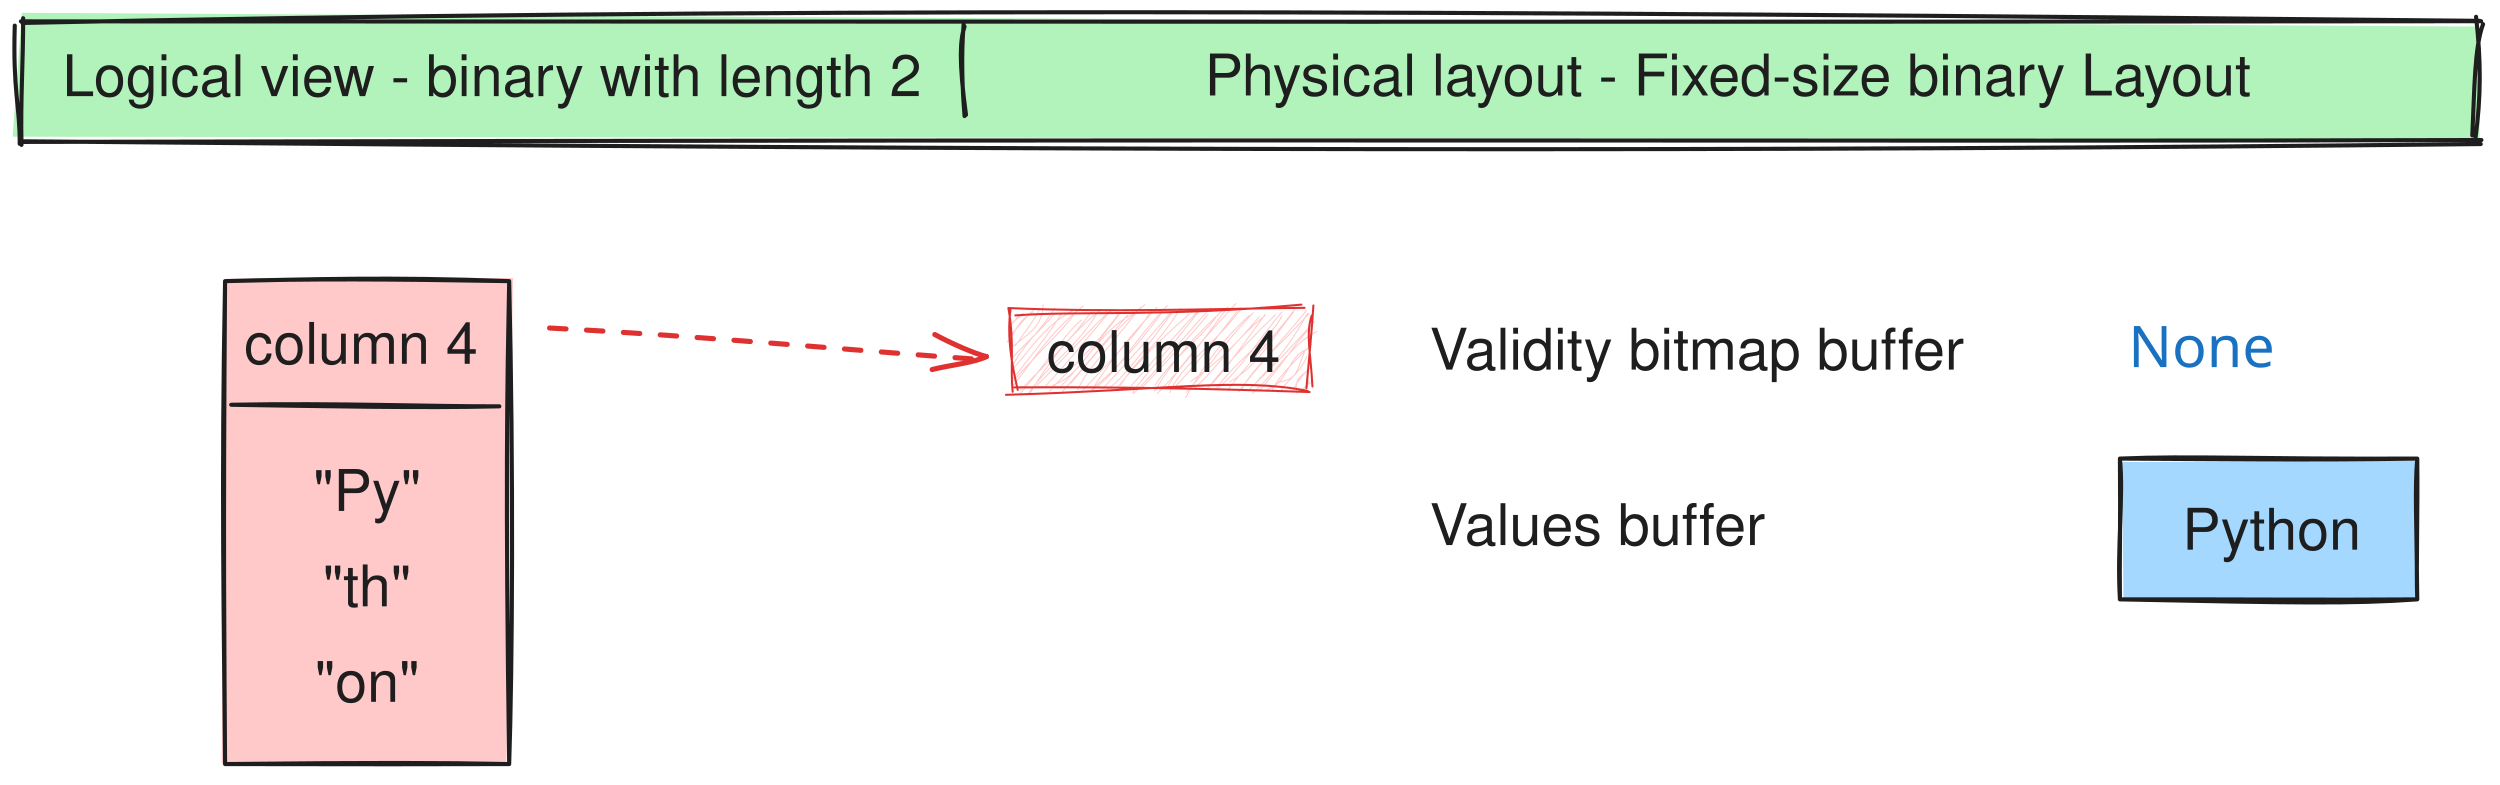
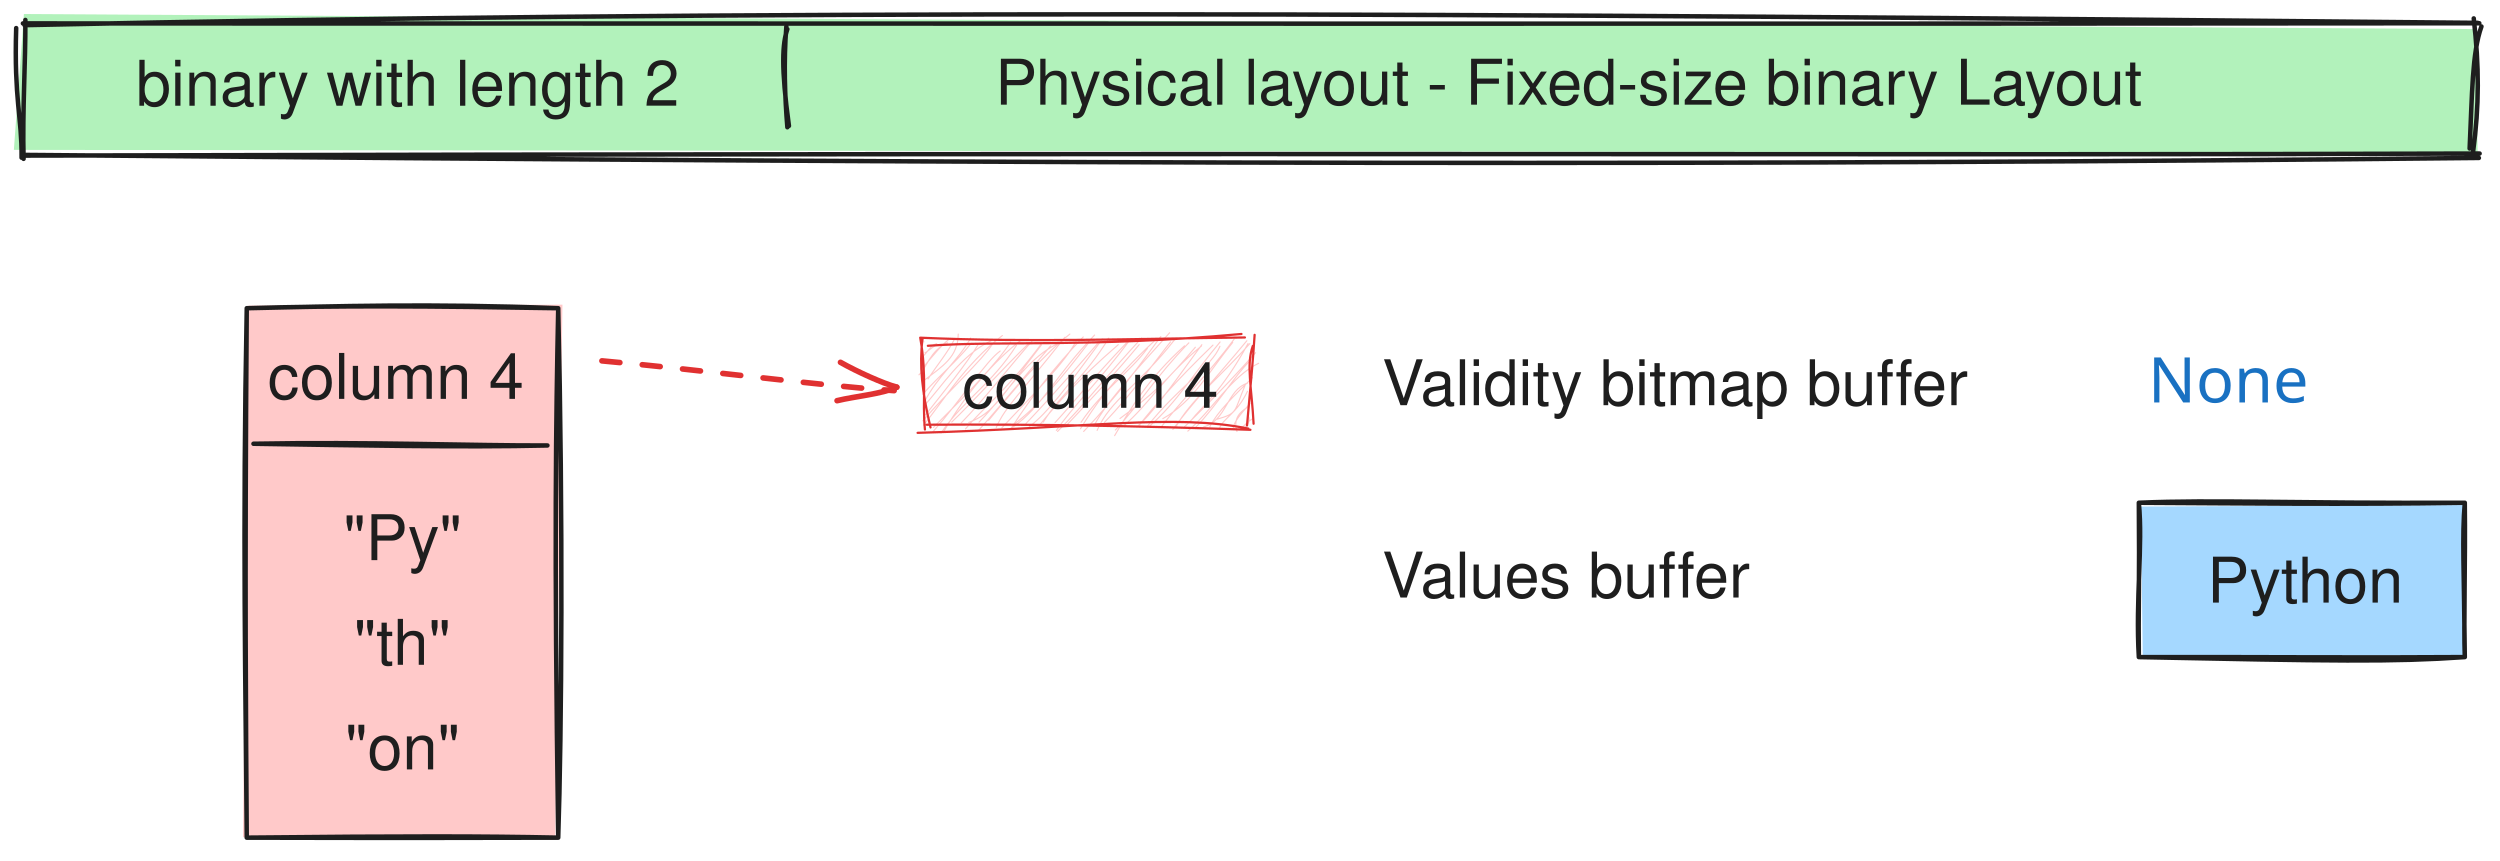
- <svg xmlns="http://www.w3.org/2000/svg" version="1.1" viewBox="0 0 1217.681 382.154" width="1217.681" height="382.154">
+ <svg xmlns="http://www.w3.org/2000/svg" version="1.1" viewBox="0 0 1110.702 382.154" width="1110.702" height="382.154">
  <defs>
    <style class="style-fonts">
      @font-face {
        font-family: "Virgil";
        src: url("https://excalidraw.com/Virgil.woff2");
      }
      @font-face {
        font-family: "Cascadia";
        src: url("https://excalidraw.com/Cascadia.woff2");
      }
      @font-face {
        font-family: "Assistant";
        src: url("https://excalidraw.com/Assistant-Regular.woff2");
      }
    </style>
  </defs>
-   <g stroke-linecap="round" transform="translate(10 10) rotate(0 598.8403 29.72166)">
-     <path d="M0.62 -3.77 L1196.6 2.92 L1197.76 57.88 L-3.84 56.59" stroke="none" stroke-width="0" fill="#b2f2bb" />
-     <path d="M0.91 1.18 C348.95 -6.33, 698.78 -4.9, 1197.76 0.15 M0.18 0.4 C445.86 0.54, 891.22 0.76, 1198.48 0.33 M1199.43 1.77 C1195.25 13.3, 1195.3 32.24, 1194.19 55.97 M1196.02 -1.82 C1198.42 19.53, 1198.51 36.75, 1195.7 57.52 M1198.62 58.21 C924.78 59.05, 651.23 57.63, -0.41 59.13 M1198.3 60.17 C854.86 63.87, 513.86 63.52, 0.75 58.82 M-0.41 60.05 C-0.27 41.88, -3.8 34.43, -2.81 2.48 M0.47 60.57 C-0.06 38.73, 1.37 18.04, 1.27 -1.13" stroke="#1e1e1e" stroke-width="2" fill="none" />
+   <g stroke-linecap="round" transform="translate(10 10) rotate(0 545.3511 29.72166)">
+     <path d="M0.62 -3.77 L1089.62 2.92 L1090.79 57.88 L-3.84 56.59" stroke="none" stroke-width="0" fill="#b2f2bb" />
+     <path d="M0.91 1.18 C317.81 -5.78, 636.49 -4.35, 1090.78 0.15 M0.18 0.4 C406.08 0.46, 811.67 0.67, 1091.5 0.33 M1092.46 1.77 C1088.27 13.3, 1088.32 32.24, 1087.21 55.97 M1089.04 -1.82 C1091.44 19.53, 1091.53 36.75, 1088.73 57.52 M1091.64 58.21 C842.22 59.1, 593.08 57.69, -0.41 59.13 M1091.32 60.17 C778.44 63.46, 467.99 63.11, 0.75 58.82 M-0.41 60.05 C-0.27 41.88, -3.8 34.43, -2.81 2.48 M0.47 60.57 C-0.06 38.73, 1.37 18.04, 1.27 -1.13" stroke="#1e1e1e" stroke-width="2" fill="none" />
  </g>
-   <g transform="translate(30.40761 21.06742) rotate(0 209.3301 16.1)">
-     <text x="0" y="25.761" font-family="Helvetica, Segoe UI Emoji" font-size="28px" fill="#1e1e1e" text-anchor="start" style="white-space: pre;" direction="ltr" dominant-baseline="alphabetic">Logical view - binary with length 2</text>
+   <g transform="translate(60.40761 21.21091) rotate(0 120.627 16.1)">
+     <text x="0" y="25.761" font-family="Helvetica, Segoe UI Emoji" font-size="28px" fill="#1e1e1e" text-anchor="start" style="white-space: pre;" direction="ltr" dominant-baseline="alphabetic">binary with length 2</text>
  </g>
-   <g transform="translate(586.7902 20.73765) rotate(0 257.5576 16.1)">
+   <g transform="translate(442.1359 20.73765) rotate(0 257.5576 16.1)">
    <text x="0" y="25.761" font-family="Helvetica, Segoe UI Emoji" font-size="28px" fill="#1e1e1e" text-anchor="start" style="white-space: pre;" direction="ltr" dominant-baseline="alphabetic">Physical layout - Fixed-size binary Layout</text>
  </g>
  <g stroke-linecap="round" transform="translate(109.6238 136.9333) rotate(0 69.19199 117.6105)">
    <path d="M0.67 -1.18 L140.26 -1.57 L137.05 236.11 L-1.68 235.01" stroke="none" stroke-width="0" fill="#ffc9c9" />
    <path d="M0 0 C39.94 -0.88, 81.13 -2.2, 138.38 0 M0 0 C40.78 -1.24, 80.94 -0.97, 138.38 0 M138.38 0 C140.56 92.93, 139.94 188.67, 138.38 235.22 M138.38 0 C137.4 49.88, 136.48 101.4, 138.38 235.22 M138.38 235.22 C100.9 235.31, 67.62 235.4, 0 235.22 M138.38 235.22 C104.4 234.53, 71.79 234.48, 0 235.22 M0 235.22 C-0.31 181.52, -0.96 130.06, 0 0 M0 235.22 C-0.48 168.81, -1.95 100.74, 0 0" stroke="#1e1e1e" stroke-width="2" fill="none" />
  </g>
  <g stroke-linecap="round">
    <g transform="translate(112.6208 197.1498) rotate(0 65.28792 0.3806998)">
      <path d="M0 0 C50.7 -0.96, 98.32 0.9, 130.58 0.76 M0 0 C46.51 0.7, 92.52 1.66, 130.58 0.76" stroke="#1e1e1e" stroke-width="2" fill="none" />
    </g>
  </g>
  <mask />
-   <g transform="translate(118.9226 151.4488) rotate(0 56.80664 16.1)">
+   <g transform="translate(118.9226 151.4488) rotate(0 56.9 16.1)">
    <text x="0" y="25.761" font-family="Helvetica, Segoe UI Emoji" font-size="28px" fill="#1e1e1e" text-anchor="start" style="white-space: pre;" direction="ltr" dominant-baseline="alphabetic">column 4</text>
  </g>
-   <g transform="translate(152.5384 223.0879) rotate(0 26.27734 16.1)">
+   <g transform="translate(152.5384 223.0879) rotate(0 26.3 16.1)">
    <text x="0" y="25.761" font-family="Helvetica, Segoe UI Emoji" font-size="28px" fill="#1e1e1e" text-anchor="start" style="white-space: pre;" direction="ltr" dominant-baseline="alphabetic">"Py"</text>
  </g>
-   <g transform="translate(157.2005 269.5857) rotate(0 21.61523 16.1)">
+   <g transform="translate(157.2005 269.5857) rotate(0 21.525 16.1)">
    <text x="0" y="25.761" font-family="Helvetica, Segoe UI Emoji" font-size="28px" fill="#1e1e1e" text-anchor="start" style="white-space: pre;" direction="ltr" dominant-baseline="alphabetic">"th"</text>
  </g>
-   <g transform="translate(153.304 316.0834) rotate(0 25.51172 16.1)">
+   <g transform="translate(153.304 316.0834) rotate(0 25.5 16.1)">
    <text x="0" y="25.761" font-family="Helvetica, Segoe UI Emoji" font-size="28px" fill="#1e1e1e" text-anchor="start" style="white-space: pre;" direction="ltr" dominant-baseline="alphabetic">"on"</text>
  </g>
-   <g stroke-linecap="round" transform="translate(492.7963 151.8523) rotate(0 72.28798 18.98326)">
+   <g stroke-linecap="round" transform="translate(410.4842 151.8523) rotate(0 72.28798 18.98326)">
    <path d="M0 0 C0 0, 0 0, 0 0 M0 0 C0 0, 0 0, 0 0 M0.51 4.8 C0.23 5.49, 4.24 1.89, 5.68 1.38 M0.02 6.03 C2.23 3.7, 2.83 1.68, 5.67 0.8 M-2.22 14.66 C1.05 12.1, 2.62 3.81, 10.49 0.45 M-0.6 11.65 C4.53 5.58, 7.79 1.52, 10.77 -0.79 M-0.1 17.27 C8.37 10.81, 15.18 6.7, 15.24 -3.43 M1.82 16.51 C5.54 10.8, 10.94 4.28, 13.65 -1.34 M0.12 26.87 C6.22 14.92, 15.06 8.62, 20.77 -1.7 M-0.51 23.29 C7.56 14.33, 14.37 8.84, 20.52 1.25 M0.1 28.35 C7.22 21, 16.2 5.99, 29.83 -0.45 M0.78 32.38 C8.74 22.25, 18.95 9.83, 24.36 0.8 M-0.22 37.06 C7.62 27.79, 18.14 9.94, 34.85 -2.77 M-0.47 35.11 C10.78 22.02, 25.93 8.06, 30.46 1.04 M4.05 39.93 C16.81 25.39, 27.7 8.44, 33.88 4.1 M4.19 38.06 C17.56 24.84, 32.46 9.64, 38.5 0.13 M7.55 40.57 C18.36 24.99, 29.8 19.24, 41.14 1.56 M8.75 39.96 C19.14 22.25, 31.52 8.24, 43.25 -0.82 M12.34 35.68 C20.93 27.54, 34.79 12.17, 46.94 0.35 M16.55 36.06 C26.74 25.72, 39.37 9.36, 48.65 -1.03 M19.93 35.84 C31.02 31.61, 33.75 25.19, 52.24 1.36 M18.46 38.72 C26.75 28.73, 36.09 22.63, 52.46 0.52 M24.48 35.72 C38.07 21.68, 46.39 6.31, 60.63 0.31 M24.12 39.55 C35.86 26.39, 49.92 9.15, 56.36 1.73 M28.77 34.88 C40.61 20.45, 53.39 5.53, 64.85 -3.44 M32.13 38.04 C36.17 28.74, 42.9 23, 62.6 -2.01 M38.7 38.49 C48.92 22.84, 57.19 12.26, 70.76 -2.15 M34.64 38.19 C47.9 24.09, 63.15 8.85, 68.1 -1.16 M39.33 38.08 C53.03 28.39, 58.04 15.37, 75.83 -3 M39.49 37.12 C51.21 28.11, 60 17.66, 73.1 0.56 M45.33 36.31 C49.06 32.33, 56.9 24.36, 77.2 0.73 M46.81 37.71 C54.98 31.52, 62.79 21.13, 79.27 -1.18 M53.02 35.69 C61.06 22.73, 71.58 15.85, 82.12 -1.64 M51.19 37.22 C58.25 28.44, 68.79 16.44, 86.34 1.28 M58.83 39.37 C66.14 28.77, 77.94 17.41, 91.99 -1.41 M58.26 35.9 C65.61 27.99, 74.7 16.56, 90.22 0.24 M59.36 39.85 C71.1 28.19, 81.63 14.61, 96.82 -1.78 M62.84 37.66 C74.71 25.03, 85.84 13.19, 95.63 1.26 M69.8 35.74 C79.42 21.47, 91.64 13.33, 99.28 2.93 M69.55 38.63 C75.75 28.65, 82.67 18.05, 102.24 -0.25 M76 36.55 C80.32 28.32, 90.25 16.83, 109.15 -4 M70.96 39.84 C86.78 23.31, 96.58 9.34, 105.24 -2.34 M76.94 39.37 C82.62 25.97, 95.88 18.93, 111.34 -0.88 M80.19 35.81 C92.72 22.91, 105.04 5.57, 109.54 0.04 M84.73 41.69 C92.04 29.21, 99.62 16.43, 115.77 1.8 M85.03 39.21 C95.88 27.7, 102.87 15.55, 117.69 0.47 M87.1 34.08 C101.96 23.15, 107.73 17.55, 120.58 2.43 M88.61 37.43 C99.85 28.01, 106.58 15.43, 123.29 1.88 M95.43 37.01 C100.3 32.81, 106.83 24.26, 123.47 1.29 M95.46 37.27 C102.29 28.6, 111.6 17.73, 128.42 1.47 M99.23 37.55 C113.41 19.71, 127.81 11.15, 131.52 1.99 M100.19 37.52 C112.38 26.95, 120.32 13.4, 131.59 0.08 M106.13 34.15 C119.74 26.6, 127.04 12.59, 137.18 0.29 M105.59 37.61 C113.79 26.7, 125.75 15.03, 137.85 -1.21 M111.76 38.11 C118.31 25.97, 131.92 15.36, 144.8 0.8 M110.6 38.95 C118.08 28.51, 130.44 15.35, 143.46 -0.46 M118.99 34.61 C122.64 29.69, 132.53 22.06, 143.99 0.77 M115.71 37.85 C122.33 31.21, 129.9 24.28, 147.35 4.84 M117.24 39.69 C127.97 30.37, 136.73 15.29, 148.69 9.55 M120.39 38.38 C130.28 28.23, 138.15 14.97, 144.36 9.02 M124.28 37.77 C134.49 35.21, 134.48 21.27, 143.83 18.34 M127.04 37.71 C130.47 30.86, 138.4 23.41, 145.96 15.92 M130.32 34.37 C139.54 31.71, 137.7 31.18, 142.63 19.46 M131.11 38.79 C133.08 33.69, 139.07 31.97, 143.74 21.99 M139.08 39.86 C136.87 32.86, 142.21 30.15, 144.3 28.77 M137.35 38.59 C137.63 35.85, 140.18 32.68, 144.88 27.39 M141.87 38.61 C143.33 37.48, 144.84 36.16, 144.37 33.5 M141.09 38.35 C142.97 36.48, 144.89 34.67, 146.11 34.22" stroke="#ffc9c9" stroke-width="0.5" fill="none" />
    <path d="M1.75 1.77 C34.71 -0.6, 72.87 2.68, 141.08 -3.47 M-1.66 -1.82 C47.38 0.36, 93.6 -1.39, 142.6 -1.92 M146.92 -3.09 C146.13 9.14, 145.58 14.27, 143.54 37.18 M146.12 1.82 C143.07 10.54, 145.68 20.51, 146.46 36.4 M144.16 38.57 C111.07 31.85, 73.79 38.28, -2.81 40.45 M145.05 39.1 C96.84 37.43, 50.15 36.52, 1.27 36.84 M2.92 38.05 C-0.84 22.15, -2.14 10.35, -0.61 -1.35 M0.44 38.97 C-0.81 26.06, 1.39 15.11, -1.6 -1.55" stroke="#e03131" stroke-width="1" fill="none" />
  </g>
-   <g transform="translate(509.8178 155.434) rotate(0 56.80664 16.1)">
+   <g transform="translate(427.5057 155.434) rotate(0 56.9 16.1)">
    <text x="0" y="25.761" font-family="Helvetica, Segoe UI Emoji" font-size="28px" fill="#1e1e1e" text-anchor="start" style="white-space: pre;" direction="ltr" dominant-baseline="alphabetic">column 4</text>
  </g>
-   <g transform="translate(696.3509 239.7276) rotate(0 81.21777 16.1)">
+   <g transform="translate(614.0388 239.7276) rotate(0 81.60833 16.1)">
    <text x="0" y="25.761" font-family="Helvetica, Segoe UI Emoji" font-size="28px" fill="#1e1e1e" text-anchor="start" style="white-space: pre;" direction="ltr" dominant-baseline="alphabetic">Values buffer</text>
  </g>
-   <g transform="translate(696.3509 154.2743) rotate(0 129.4521 16.1)">
+   <g transform="translate(614.0388 154.2743) rotate(0 130.0333 16.1)">
    <text x="0" y="25.761" font-family="Helvetica, Segoe UI Emoji" font-size="28px" fill="#1e1e1e" text-anchor="start" style="white-space: pre;" direction="ltr" dominant-baseline="alphabetic">Validity bitmap buffer</text>
  </g>
  <g stroke-linecap="round">
-     <g transform="translate(469.24 11.6317) rotate(0 0 22.21342)">
+     <g transform="translate(349.24 11.6317) rotate(0 0 22.21342)">
      <path d="M0.56 1.33 C-1.6 7.67, -2.33 17.86, 1.27 44.3 M0.12 0.13 C-1.11 15.67, -0.54 31.71, 0.57 44.9" stroke="#1e1e1e" stroke-width="2" fill="none" />
    </g>
  </g>
  <mask />
  <g stroke-linecap="round">
-     <g transform="translate(269.8036 163.2737) rotate(0 103.7072 7.352605)">
-       <path d="M-2.11 -3.5 C71.75 0.34, 152.51 7.99, 209.49 11.97" stroke="#e03131" stroke-width="2.5" fill="none" stroke-dasharray="8 10" />
+     <g transform="translate(269.8036 164.2748) rotate(0 62.55116 6.184067)">
+       <path d="M-2.38 -3.95 C41.52 -0.05, 93.2 7.05, 127.44 9.28" stroke="#e03131" stroke-width="2.5" fill="none" stroke-dasharray="8 10" />
    </g>
-     <g transform="translate(269.8036 163.2737) rotate(0 103.7072 7.352605)">
-       <path d="M184.22 16.72 C192.19 14.66, 204.1 13.54, 210.66 10.42" stroke="#e03131" stroke-width="2.5" fill="none" />
+     <g transform="translate(269.8036 164.2748) rotate(0 62.55116 6.184067)">
+       <path d="M102.09 13.74 C110.09 11.79, 122.03 10.77, 128.61 7.74" stroke="#e03131" stroke-width="2.5" fill="none" />
    </g>
-     <g transform="translate(269.8036 163.2737) rotate(0 103.7072 7.352605)">
-       <path d="M185.53 -0.33 C193.07 3.79, 204.51 8.85, 210.66 10.42" stroke="#e03131" stroke-width="2.5" fill="none" />
+     <g transform="translate(269.8036 164.2748) rotate(0 62.55116 6.184067)">
+       <path d="M103.61 -3.3 C111.11 0.93, 122.5 6.08, 128.61 7.74" stroke="#e03131" stroke-width="2.5" fill="none" />
    </g>
  </g>
  <mask />
-   <g stroke-linecap="round" transform="translate(1032.555 223.3638) rotate(0 72.40888 34.28586)">
+   <g stroke-linecap="round" transform="translate(950.2432 223.3638) rotate(0 72.40888 34.28586)">
    <path d="M0.91 1.68 L145.26 1.01 L144.35 67.83 L1.74 68.05" stroke="none" stroke-width="0" fill="#a5d8ff" />
    <path d="M0 0 C34.22 -1.45, 66.63 0.33, 144.82 0 M0 0 C45.14 0.23, 91.24 0.85, 144.82 0 M144.82 0 C145.14 26.51, 144.26 53.58, 144.82 68.57 M144.82 0 C143.52 15.09, 144.51 30.44, 144.82 68.57 M144.82 68.57 C113.3 70.81, 85.26 70.32, 0 68.57 M144.82 68.57 C99.63 68.93, 54.97 68.48, 0 68.57 M0 68.57 C-1.5 43.11, 1.85 18.78, 0 0 M0 68.57 C-0.26 50.52, 0.32 32.72, 0 0" stroke="#1e1e1e" stroke-width="2" fill="none" />
  </g>
-   <g transform="translate(1062.949 241.9794) rotate(0 43.58594 16.1)">
+   <g transform="translate(980.6371 241.9794) rotate(0 43.525 16.1)">
    <text x="0" y="25.761" font-family="Helvetica, Segoe UI Emoji" font-size="28px" fill="#1e1e1e" text-anchor="start" style="white-space: pre;" direction="ltr" dominant-baseline="alphabetic">Python</text>
  </g>
-   <g transform="translate(1036.648 154.2743) rotate(0 30.96799 17.5)">
+   <g transform="translate(954.3355 154.2743) rotate(0 30.975 17.5)">
    <text x="0" y="24.528" font-family="Virgil, Segoe UI Emoji" font-size="28px" fill="#1971c2" text-anchor="start" style="white-space: pre;" direction="ltr" dominant-baseline="alphabetic">None</text>
  </g>
</svg>
